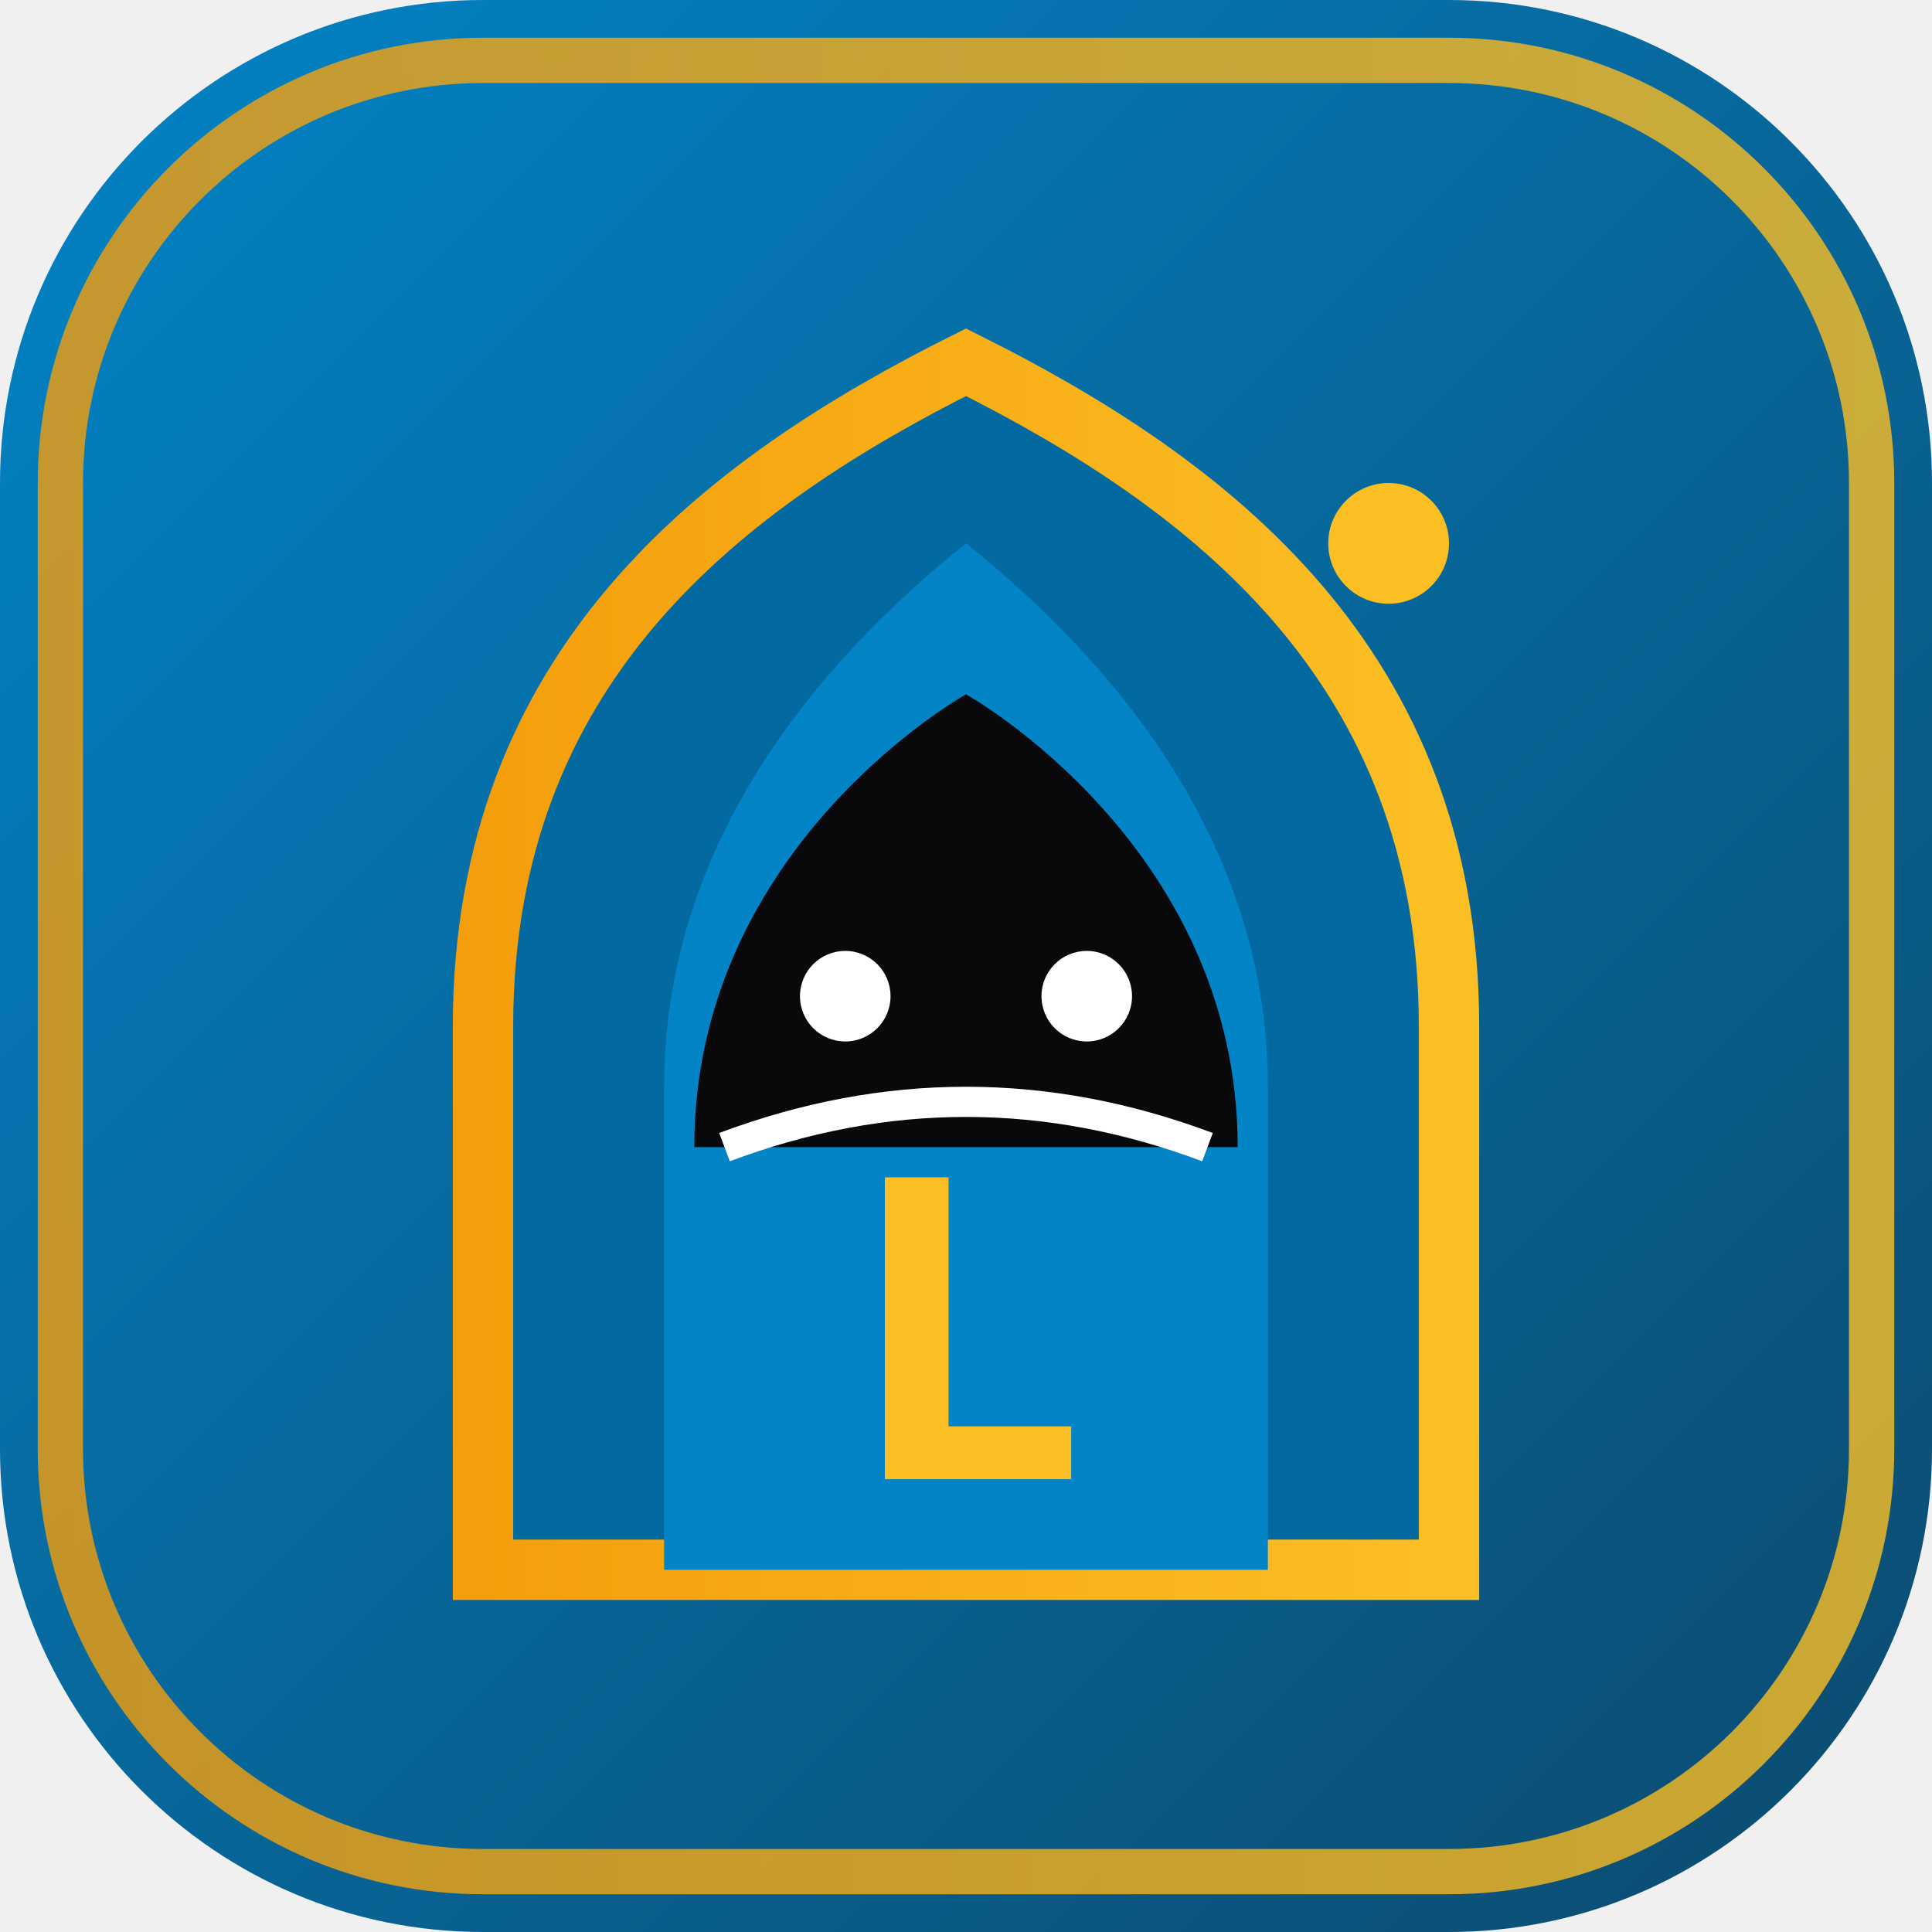
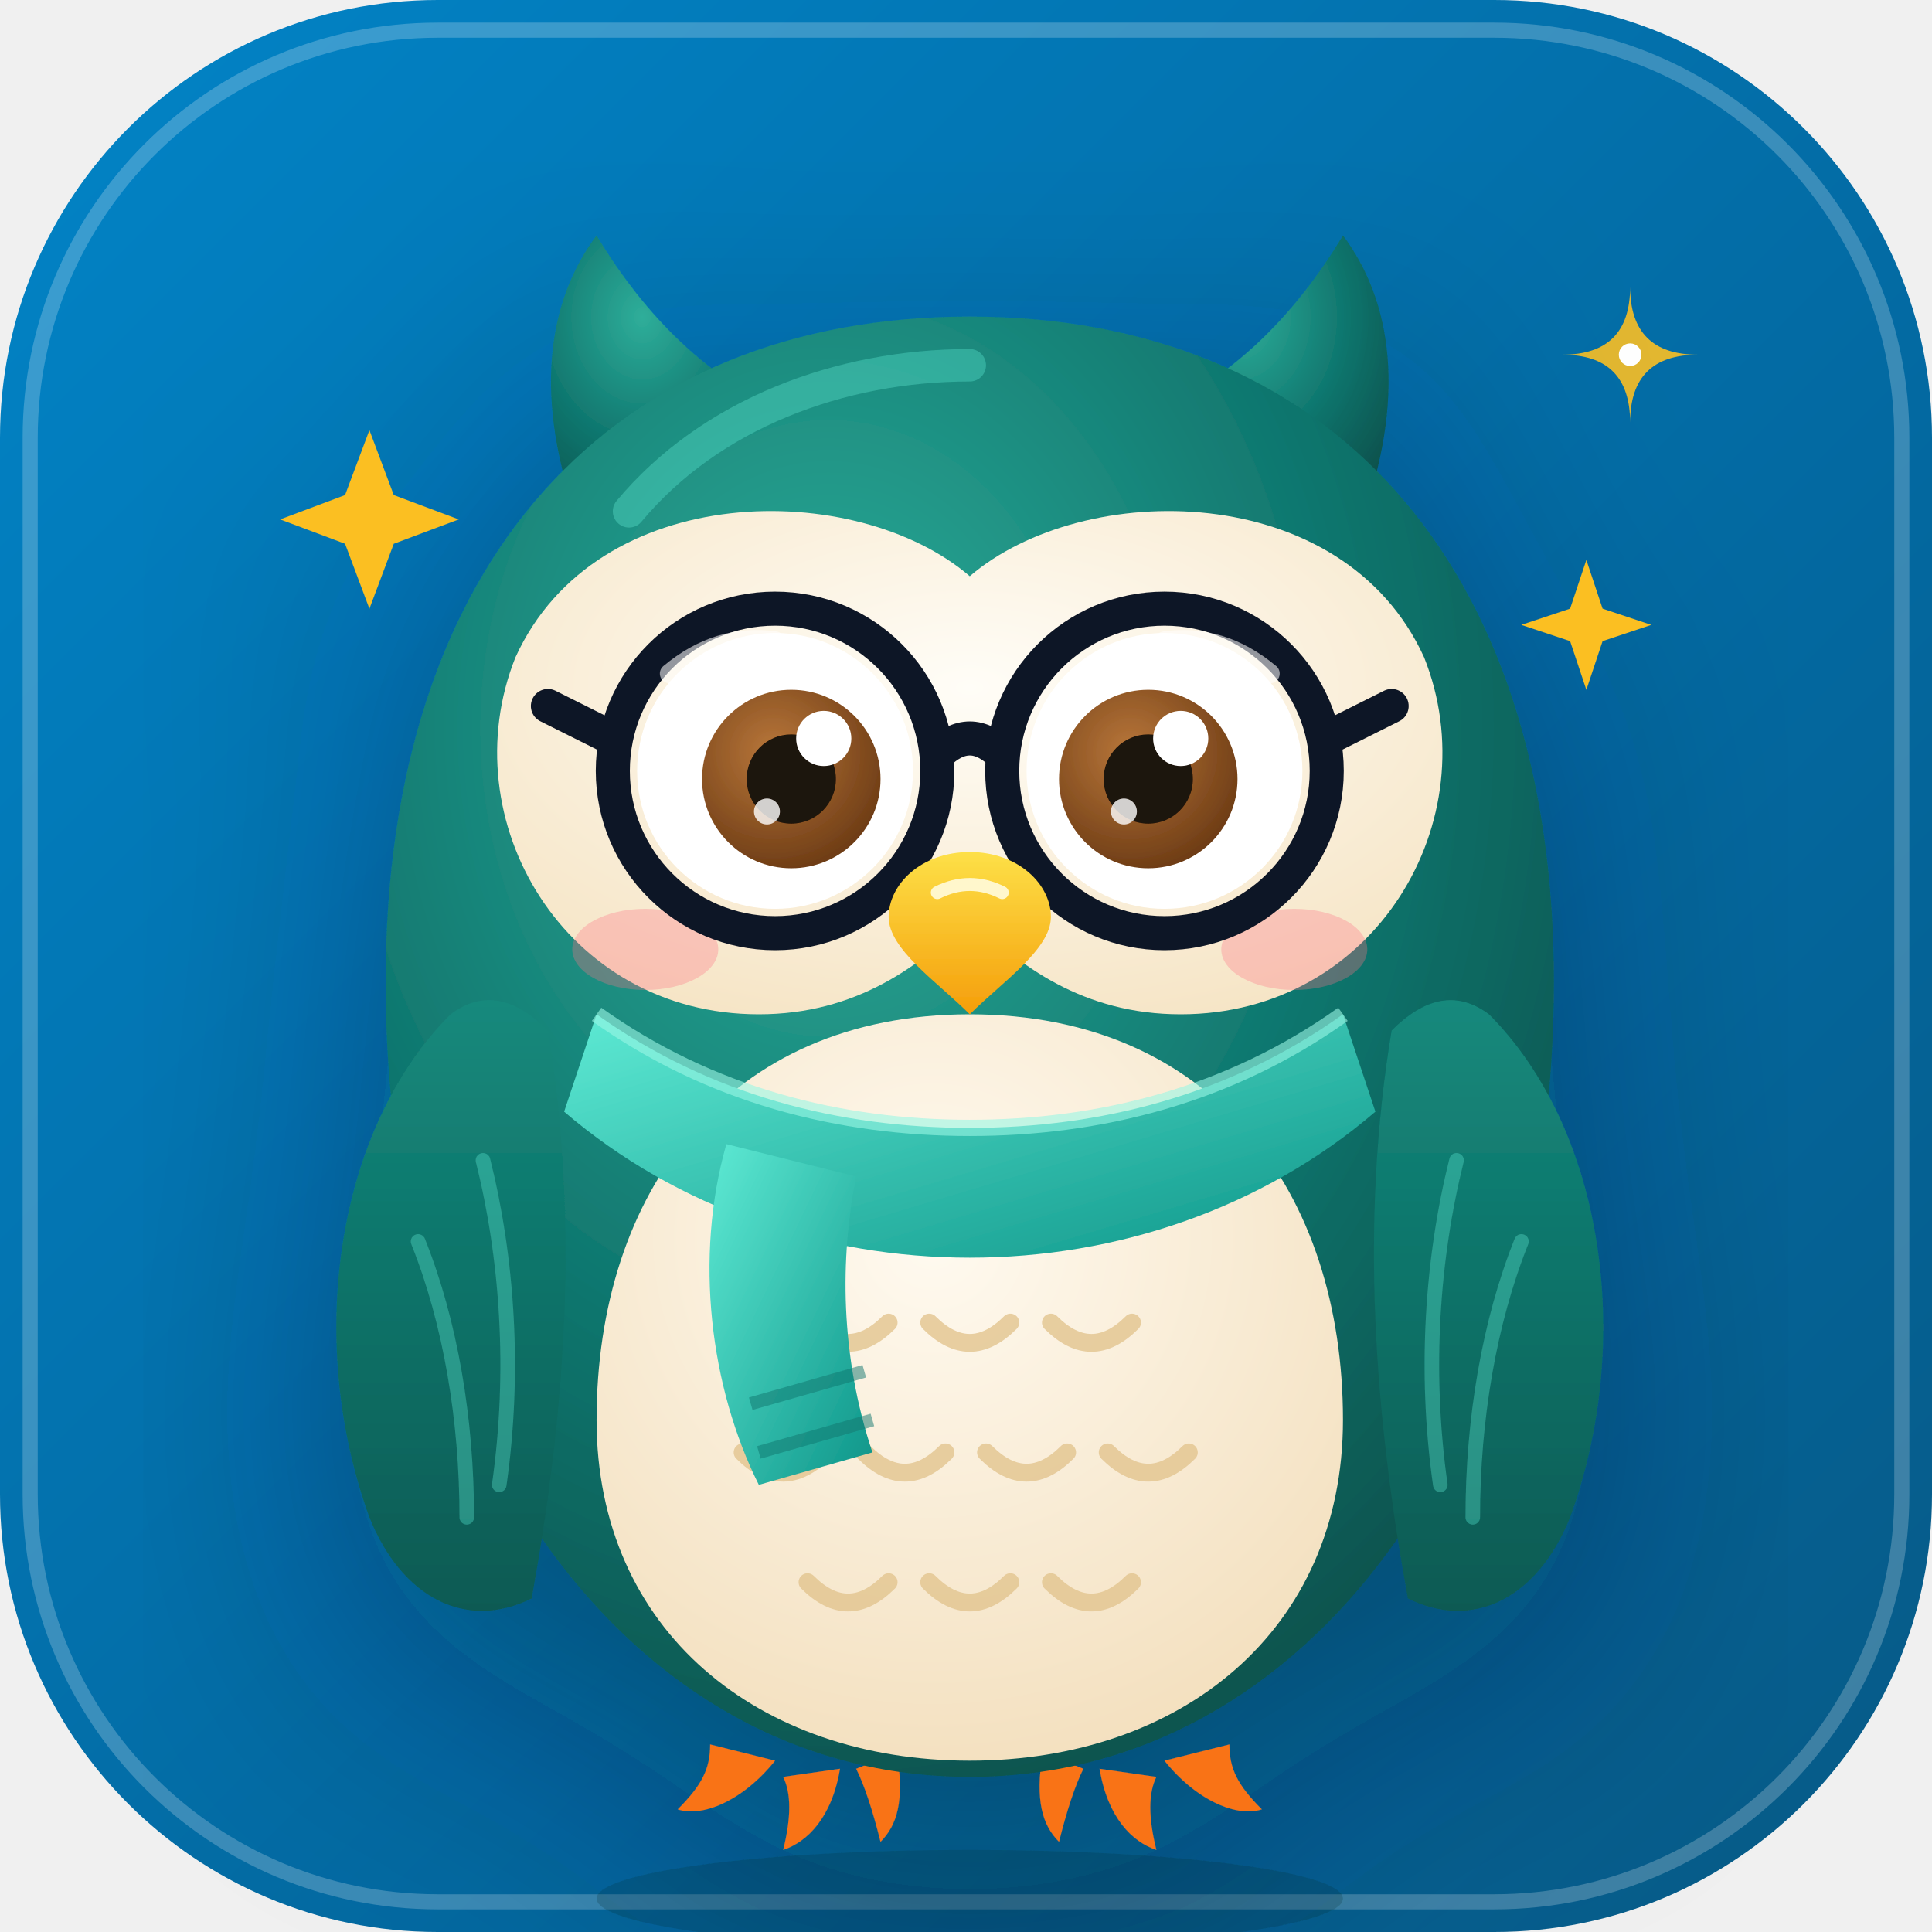
- <svg xmlns="http://www.w3.org/2000/svg" viewBox="0 0 64 64" width="64" height="64">
+ <svg xmlns="http://www.w3.org/2000/svg" viewBox="0 0 512 512" width="512" height="512">
  <defs>
-     <linearGradient id="favBg" x1="0%" y1="0%" x2="100%" y2="100%">
+     <linearGradient id="tileBg" x1="0%" y1="0%" x2="100%" y2="100%">
      <stop offset="0%" stop-color="#0284c7" />
-       <stop offset="100%" stop-color="#0c4a6e" />
+       <stop offset="60%" stop-color="#0369a1" />
+       <stop offset="100%" stop-color="#075985" />
    </linearGradient>
-     <linearGradient id="favGold" x1="0%" y1="0%" x2="100%" y2="0%">
-       <stop offset="0%" stop-color="#f59e0b" />
-       <stop offset="100%" stop-color="#fbbf24" />
+     <radialGradient id="s-body" cx="38%" cy="28%" r="80%">
+       <stop offset="0%" stop-color="#2fae9a" />
+       <stop offset="55%" stop-color="#0f766e" />
+       <stop offset="100%" stop-color="#0b4f4a" />
+     </radialGradient>
+     <radialGradient id="s-belly" cx="45%" cy="30%" r="75%">
+       <stop offset="0%" stop-color="#fffaf0" />
+       <stop offset="100%" stop-color="#f3dfbd" />
+     </radialGradient>
+     <radialGradient id="s-face" cx="50%" cy="35%" r="70%">
+       <stop offset="0%" stop-color="#fffdf7" />
+       <stop offset="100%" stop-color="#f6e5c6" />
+     </radialGradient>
+     <radialGradient id="s-iris" cx="40%" cy="35%" r="70%">
+       <stop offset="0%" stop-color="#b9773a" />
+       <stop offset="100%" stop-color="#6b3a14" />
+     </radialGradient>
+     <linearGradient id="s-wing" x1="0" y1="0" x2="0" y2="1">
+       <stop offset="0%" stop-color="#14897c" />
+       <stop offset="100%" stop-color="#0a5a53" />
    </linearGradient>
+     <linearGradient id="s-scarf" x1="0" y1="0" x2="1" y2="1">
+       <stop offset="0%" stop-color="#5eead4" />
+       <stop offset="100%" stop-color="#0d9488" />
+     </linearGradient>
+     <linearGradient id="s-beak" x1="0" y1="0" x2="0" y2="1">
+       <stop offset="0%" stop-color="#fde047" />
+       <stop offset="100%" stop-color="#f59e0b" />
+     </linearGradient>
+     <filter id="tileShadow" x="-10%" y="-10%" width="120%" height="120%">
+       <feDropShadow dx="0" dy="12" stdDeviation="16" flood-color="#031e33" flood-opacity="0.32" />
+     </filter>
  </defs>
-   <rect width="64" height="64" rx="16" fill="url(#favBg)" />
-   <rect x="2" y="2" width="60" height="60" rx="14" fill="none" stroke="url(#favGold)" stroke-width="1.5" stroke-opacity="0.8" />
-   <path d="M 16 52 L 16 34 C 16 22, 24 16, 32 12 C 40 16, 48 22, 48 34 L 48 52 Z" fill="#0369a1" stroke="url(#favGold)" stroke-width="2" />
-   <path d="M 22 52 L 22 36 C 22 28, 27 22, 32 18 C 37 22, 42 28, 42 36 L 42 52 Z" fill="#0284c7" />
-   <path d="M 23 38 C 23 28, 32 23, 32 23 C 32 23, 41 28, 41 38 Z" fill="#09090b" />
-   <circle cx="28" cy="33" r="1.5" fill="#ffffff" />
-   <circle cx="36" cy="33" r="1.5" fill="#ffffff" />
-   <path d="M 24 38 Q 32 35 40 38" stroke="#ffffff" stroke-width="1" fill="none" />
-   <text x="32" y="49" font-family="'Fredoka', system-ui, sans-serif" font-size="14" font-weight="900" fill="#fbbf24" text-anchor="middle">L</text>
-   <circle cx="46" cy="18" r="2" fill="#fbbf24" />
+   <rect width="512" height="512" rx="116" fill="url(#tileBg)" />
+   <rect x="8" y="8" width="496" height="496" rx="108" fill="none" stroke="#ffffff" stroke-width="4" stroke-opacity="0.22" />
+   <path d="M 432 76 Q 432 94 450 94 Q 432 94 432 112 Q 432 94 414 94 Q 432 94 432 76 Z" fill="#fbbf24" opacity="0.9" />
+   <circle cx="432" cy="94" r="3" fill="#ffffff" />
+   <g transform="translate(42, 28) scale(2.15)" filter="url(#tileShadow)">
+     <ellipse cx="100" cy="221" rx="46" ry="6" fill="#0b2e2b" opacity=".2" />
+     <g fill="#f97316">
+       <path d="M76 204c-4 5-9 7-12 6 3-3 4-5 4-8zm8 1c-1 6-4 9-7 10 1-4 1-7 0-9zm7-2c1 6 0 9-2 11-1-4-2-7-3-9z" />
+       <path d="M124 204c4 5 9 7 12 6-3-3-4-5-4-8zm-8 1c1 6 4 9 7 10-1-4-1-7 0-9zm-7-2c-1 6 0 9 2 11 1-4 2-7 3-9z" />
+     </g>
+     <path d="M52 52c-6-16-4-28 2-36 6 10 14 18 24 22z" fill="url(#s-body)" />
+     <path d="M148 52c6-16 4-28-2-36-6 10-14 18-24 22z" fill="url(#s-body)" />
+     <path d="M100 26c44 0 72 30 72 82 0 56-30 98-72 98s-72-42-72-98c0-52 28-82 72-82z" fill="url(#s-body)" />
+     <path d="M58 50c10-12 26-18 42-18" stroke="#5eead4" stroke-width="4" stroke-linecap="round" fill="none" opacity=".35" />
+     <path d="M100 112c30 0 46 22 46 50 0 26-20 42-46 42s-46-16-46-42c0-28 16-50 46-50z" fill="url(#s-belly)" />
+     <g fill="none" stroke="#e2c48f" stroke-width="2.2" stroke-linecap="round" opacity=".8">
+       <path d="M80 150q5 5 10 0M95 150q5 5 10 0M110 150q5 5 10 0" />
+       <path d="M72 166q5 5 10 0M87 166q5 5 10 0M102 166q5 5 10 0M117 166q5 5 10 0" />
+       <path d="M80 182q5 5 10 0M95 182q5 5 10 0M110 182q5 5 10 0" />
+     </g>
+     <g>
+       <path d="M36 112c-14 14-18 40-10 62 4 10 12 14 20 10 4-22 6-46 2-70-4-4-8-5-12-2z" fill="url(#s-wing)" />
+       <path d="M32 140c4 10 6 22 6 34M40 130c3 12 4 26 2 40" stroke="#5eead4" stroke-width="1.8" stroke-linecap="round" fill="none" opacity=".35" />
+     </g>
+     <g>
+       <path d="M164 112c14 14 18 40 10 62-4 10-12 14-20 10-4-22-6-46-2-70 4-4 8-5 12-2z" fill="url(#s-wing)" />
+       <path d="M168 140c-4 10-6 22-6 34M160 130c-3 12-4 26-2 40" stroke="#5eead4" stroke-width="1.8" stroke-linecap="round" fill="none" opacity=".35" />
+     </g>
+     <g>
+       <path d="M54 112c14 10 30 14 46 14s32-4 46-14l4 12c-14 12-32 18-50 18s-36-6-50-18z" fill="url(#s-scarf)" />
+       <path d="M54 112c14 10 30 14 46 14s32-4 46-14" stroke="#99f6e4" stroke-width="2" fill="none" opacity=".6" />
+       <g>
+         <path d="M70 128c-4 14-2 30 4 42l14-4c-4-12-4-24-2-34z" fill="url(#s-scarf)" />
+         <path d="M74 166l14-4M73 160l14-4" stroke="#0f766e" stroke-width="1.6" opacity=".5" />
+       </g>
+     </g>
+     <g>
+       <path d="M100 58c-14-12-46-12-56 10-8 20 6 44 30 44 12 0 20-6 26-12 6 6 14 12 26 12 24 0 38-24 30-44-10-22-42-22-56-10z" fill="url(#s-face)" />
+       <ellipse cx="60" cy="104" rx="9" ry="5" fill="#fb7185" opacity=".32" />
+       <ellipse cx="140" cy="104" rx="9" ry="5" fill="#fb7185" opacity=".32" />
+       <circle cx="76" cy="82" r="17" fill="#ffffff" />
+       <circle cx="124" cy="82" r="17" fill="#ffffff" />
+       <g>
+         <circle cx="78" cy="83" r="11" fill="url(#s-iris)" />
+         <circle cx="122" cy="83" r="11" fill="url(#s-iris)" />
+         <circle cx="78" cy="83" r="5.5" fill="#1c1208" />
+         <circle cx="122" cy="83" r="5.5" fill="#1c1208" />
+         <circle cx="82" cy="78" r="3.4" fill="#ffffff" />
+         <circle cx="126" cy="78" r="3.4" fill="#ffffff" />
+         <circle cx="75" cy="87" r="1.6" fill="#ffffff" opacity=".8" />
+         <circle cx="119" cy="87" r="1.6" fill="#ffffff" opacity=".8" />
+       </g>
+       <g fill="none" stroke="#111827" stroke-width="4.2">
+         <circle cx="76" cy="82" r="20" />
+         <circle cx="124" cy="82" r="20" />
+         <path d="M96 80q4-4 8 0" stroke-linecap="round" />
+         <path d="M56 78l-8-4M144 78l8-4" stroke-linecap="round" />
+       </g>
+       <path d="M63 70q6-5 13-4M137 70q-6-5-13-4" stroke="#ffffff" stroke-width="2.4" stroke-linecap="round" fill="none" opacity=".55" />
+       <g>
+         <path d="M93 104q7 10 14 0z" fill="#d97706" />
+         <path d="M100 92c6 0 10 4 10 8 0 4-6 8-10 12-4-4-10-8-10-12 0-4 4-8 10-8z" fill="url(#s-beak)" />
+         <path d="M96 97q4-2 8 0" stroke="#fff7cc" stroke-width="1.6" stroke-linecap="round" fill="none" />
+       </g>
+     </g>
+     <g fill="#fbbf24">
+       <path d="M26 40l3 8 8 3-8 3-3 8-3-8-8-3 8-3z" />
+       <path d="M176 56l2 6 6 2-6 2-2 6-2-6-6-2 6-2z" />
+     </g>
+   </g>
</svg>
